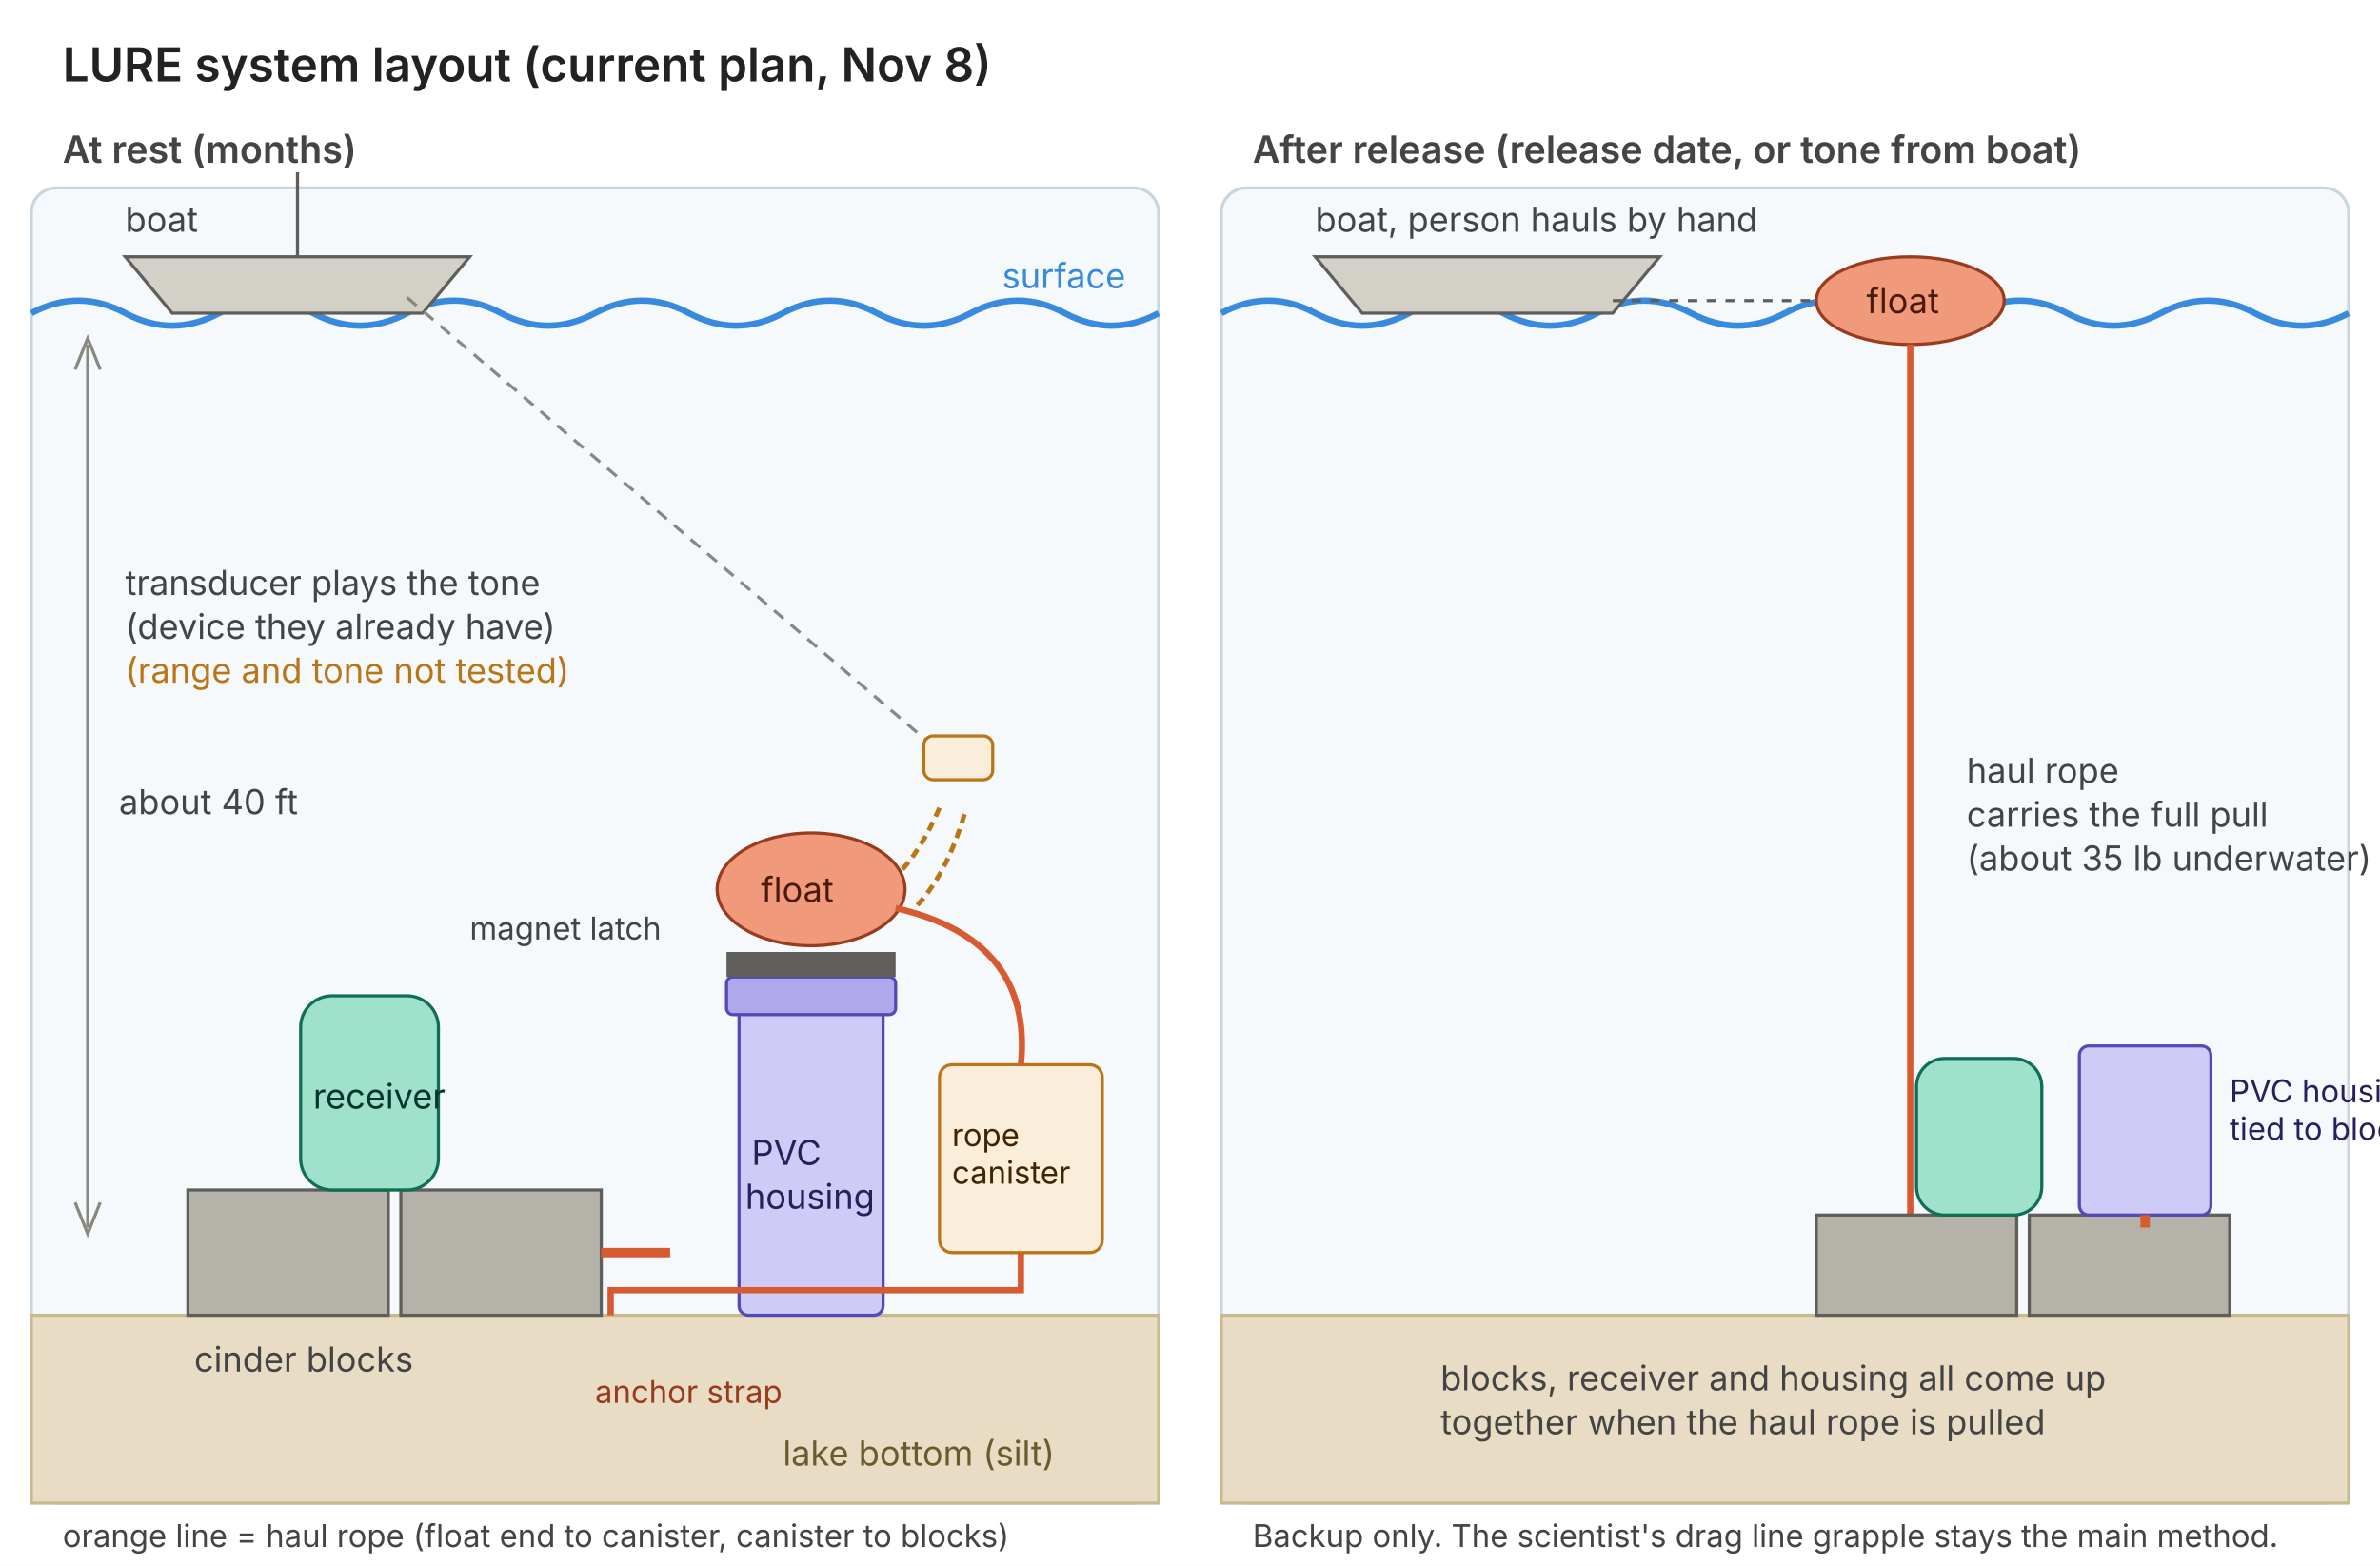
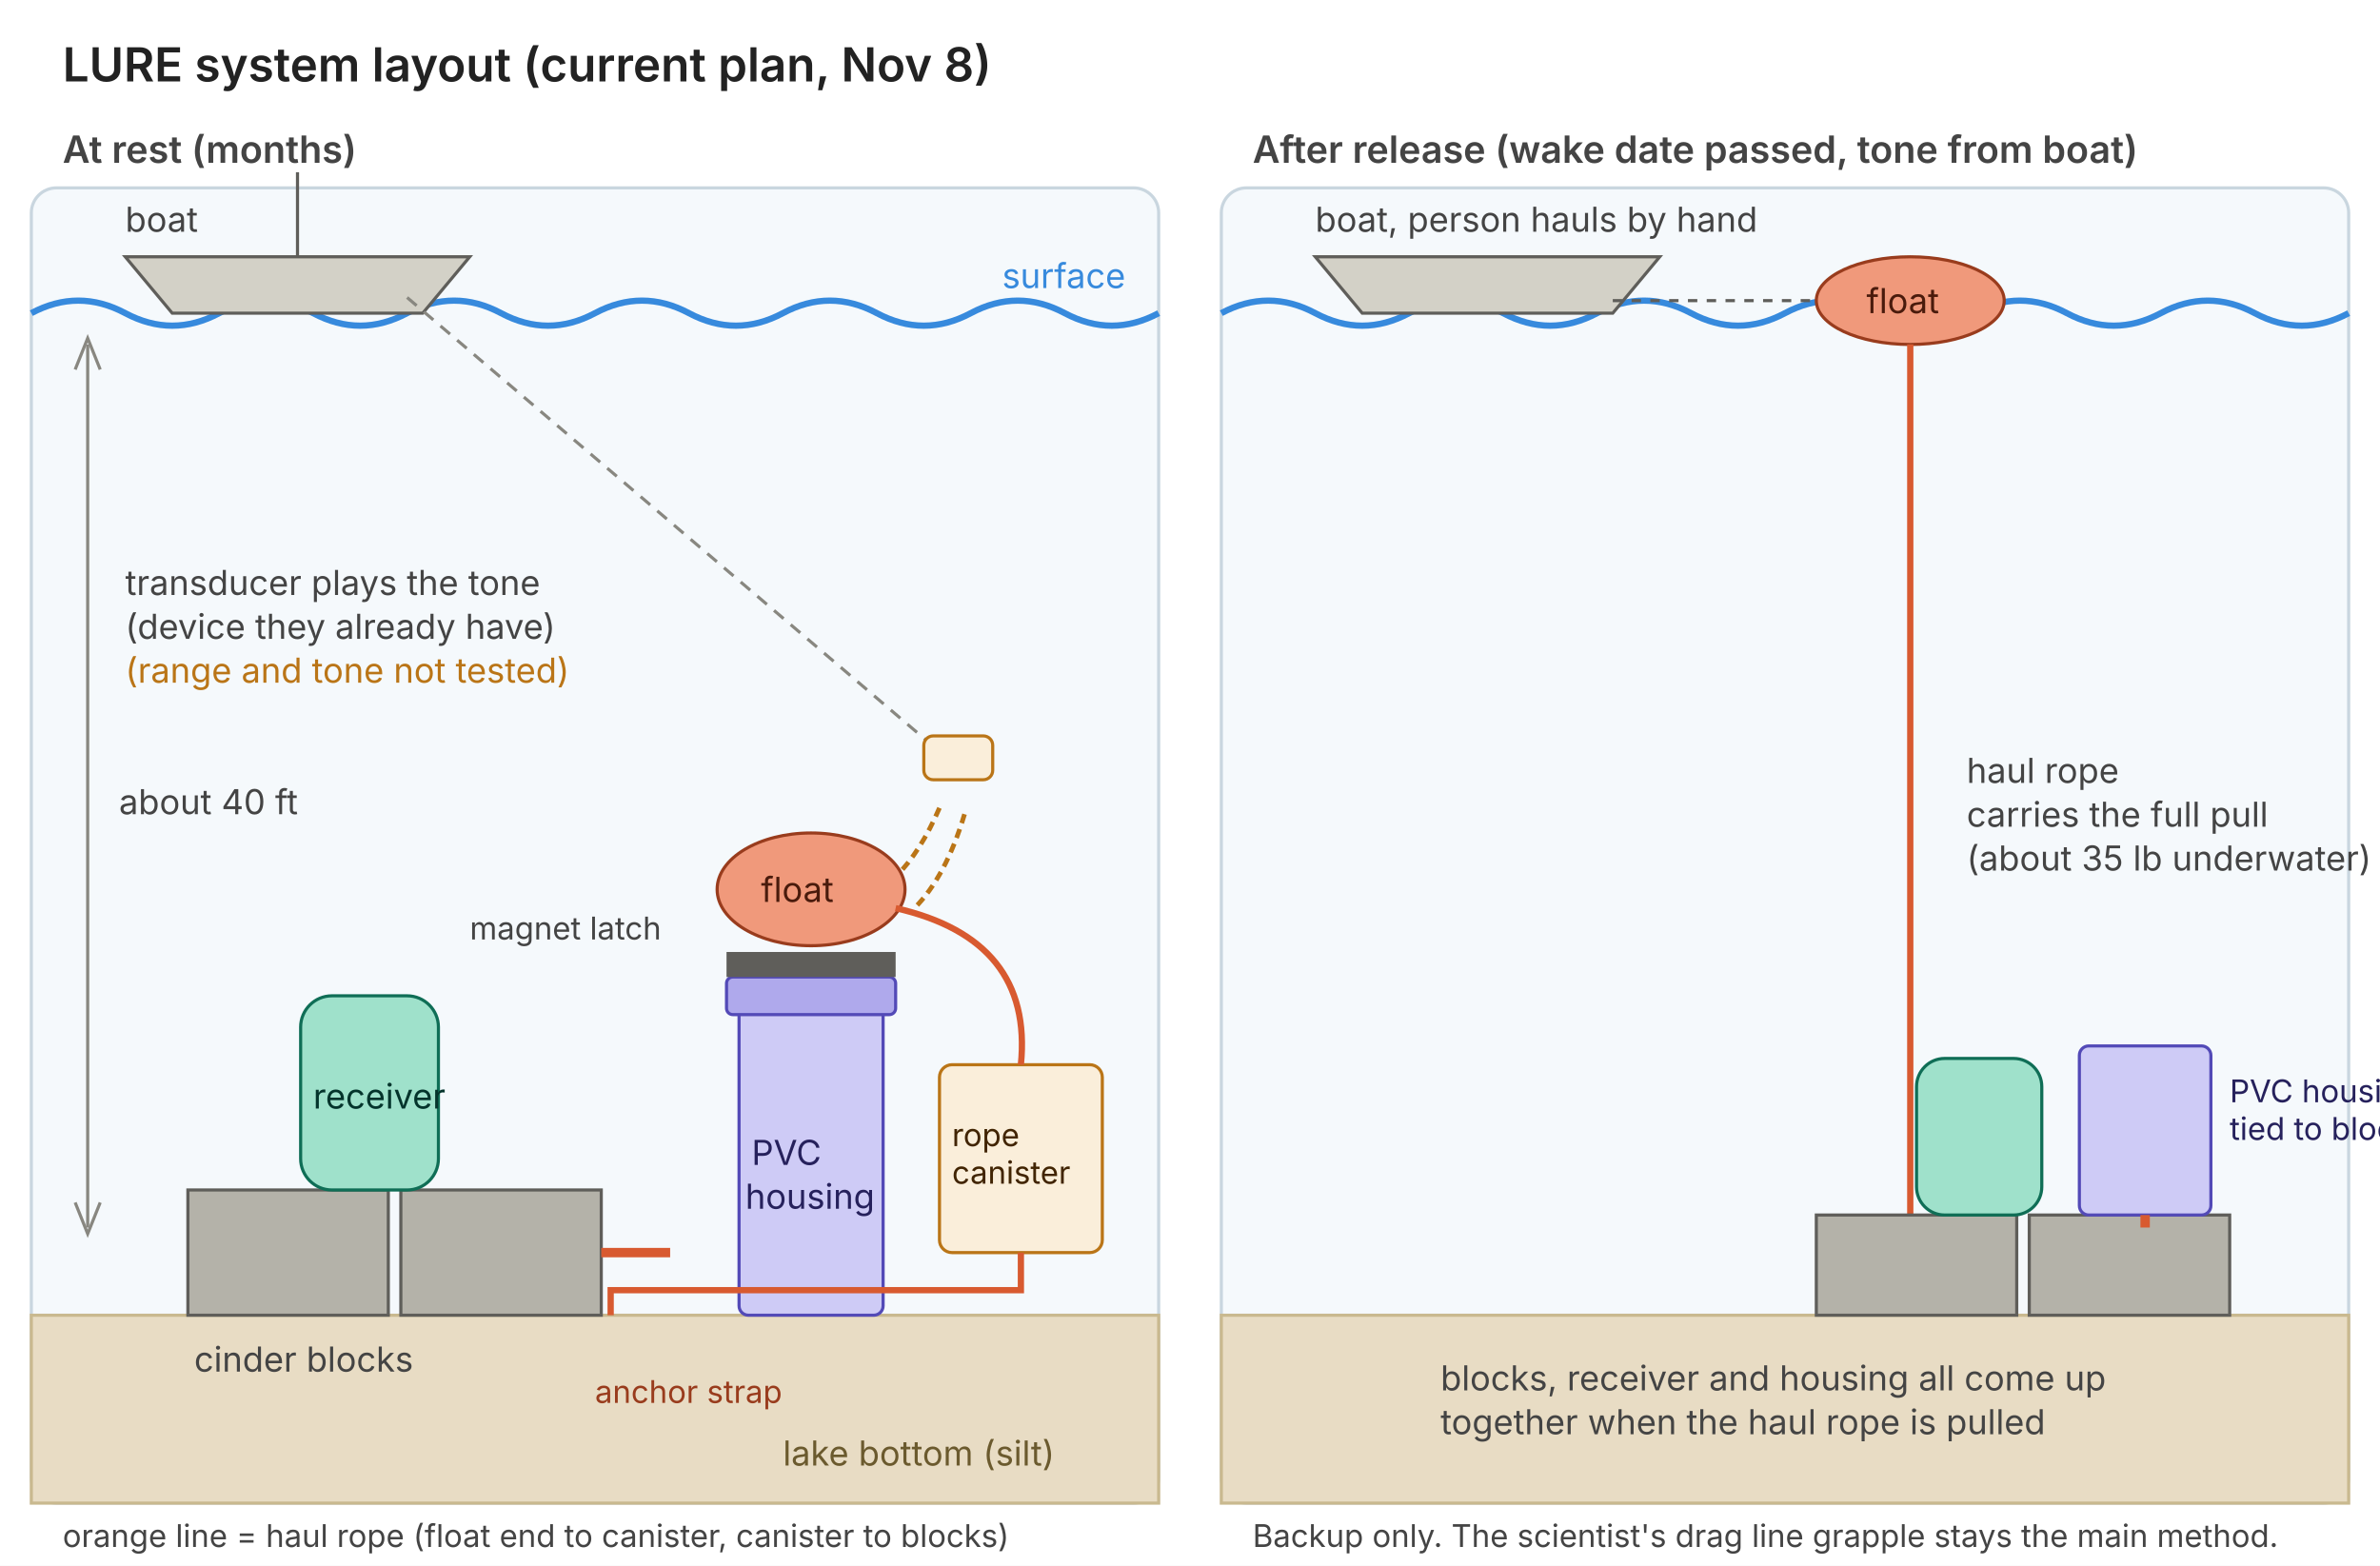
<svg xmlns="http://www.w3.org/2000/svg" viewBox="0 0 760 500" font-family="system-ui, -apple-system, Segoe UI, sans-serif" font-size="12">
  <rect width="760" height="500" fill="#ffffff" />
  <text x="20" y="26" font-size="15" font-weight="600" fill="#222">LURE system layout (current plan, Nov 8)</text>
  <text x="20" y="52" font-weight="600" fill="#444">At rest (months)</text>
  <rect x="10" y="60" width="360" height="420" rx="8" fill="#f5f9fc" stroke="#c9d6df" />
  <path d="M10 100 q15 -8 30 0 t30 0 t30 0 t30 0 t30 0 t30 0 t30 0 t30 0 t30 0 t30 0 t30 0 t30 0" fill="none" stroke="#378add" stroke-width="2" />
  <text x="320" y="92" fill="#378add" font-size="11">surface</text>
  <path d="M40 82 L150 82 L135 100 L55 100 Z" fill="#d3d1c7" stroke="#5f5e5a" />
  <line x1="95" y1="82" x2="95" y2="55" stroke="#5f5e5a" />
  <text x="40" y="74" font-size="11" fill="#444">boat</text>
  <line x1="130" y1="95" x2="300" y2="240" stroke="#888780" stroke-dasharray="4 3" />
  <rect x="295" y="235" width="22" height="14" rx="3" fill="#faeeda" stroke="#ba7517" />
  <text x="40" y="190" font-size="11" fill="#444">transducer plays the tone</text>
  <text x="40" y="204" font-size="11" fill="#444">(device they already have)</text>
  <text x="40" y="218" font-size="11" fill="#ba7517">(range and tone not tested)</text>
  <path d="M300 258 q-6 14 -14 22 M308 260 q-6 20 -16 30" fill="none" stroke="#ba7517" stroke-width="1.5" stroke-dasharray="3 2" />
  <line x1="28" y1="110" x2="28" y2="392" stroke="#888780" />
  <path d="M24 118 L28 108 L32 118 M24 384 L28 394 L32 384" fill="none" stroke="#888780" />
  <text x="38" y="260" font-size="11" fill="#444">about 40 ft</text>
  <rect x="10" y="420" width="360" height="60" fill="#e8dcc4" stroke="#c9b98f" />
  <text x="250" y="468" font-size="11" fill="#6b5a2e">lake bottom (silt)</text>
  <rect x="60" y="380" width="64" height="40" fill="#b4b2a9" stroke="#5f5e5a" />
  <rect x="128" y="380" width="64" height="40" fill="#b4b2a9" stroke="#5f5e5a" />
  <text x="62" y="438" font-size="11" fill="#444">cinder blocks</text>
  <rect x="96" y="318" width="44" height="62" rx="10" fill="#9fe1cb" stroke="#0f6e56" />
  <text x="100" y="354" font-size="11" fill="#04342c">receiver</text>
  <path d="M192 400 L214 400" stroke="#d85a30" stroke-width="3" />
  <text x="190" y="448" font-size="10" fill="#993c1d">anchor strap</text>
  <rect x="236" y="320" width="46" height="100" rx="3" fill="#cecbf6" stroke="#534ab7" />
  <rect x="232" y="312" width="54" height="12" rx="2" fill="#afa9ec" stroke="#534ab7" />
  <text x="240" y="372" font-size="11" fill="#26215c">PVC</text>
  <text x="238" y="386" font-size="11" fill="#26215c">housing</text>
  <rect x="232" y="304" width="54" height="8" fill="#5f5e5a" />
  <ellipse cx="259" cy="284" rx="30" ry="18" fill="#f0997b" stroke="#993c1d" />
  <text x="243" y="288" font-size="11" fill="#4a1b0c">float</text>
  <text x="150" y="300" font-size="10" fill="#444">magnet latch</text>
  <rect x="300" y="340" width="52" height="60" rx="4" fill="#faeeda" stroke="#ba7517" />
  <text x="304" y="366" font-size="10" fill="#412402">rope</text>
  <text x="304" y="378" font-size="10" fill="#412402">canister</text>
  <path d="M286 290 Q330 300 326 340" fill="none" stroke="#d85a30" stroke-width="2" />
  <path d="M326 400 L326 412 L195 412 L195 420" fill="none" stroke="#d85a30" stroke-width="2" />
  <text x="20" y="494" font-size="10" fill="#444">orange line = haul rope (float end to canister, canister to blocks)</text>
-   <text x="400" y="52" font-weight="600" fill="#444">After release (release date, or tone from boat)</text>
+   <text x="400" y="52" font-weight="600" fill="#444">After release (wake date passed, tone from boat)</text>
  <rect x="390" y="60" width="360" height="420" rx="8" fill="#f5f9fc" stroke="#c9d6df" />
  <path d="M390 100 q15 -8 30 0 t30 0 t30 0 t30 0 t30 0 t30 0 t30 0 t30 0 t30 0 t30 0 t30 0 t30 0" fill="none" stroke="#378add" stroke-width="2" />
  <path d="M420 82 L530 82 L515 100 L435 100 Z" fill="#d3d1c7" stroke="#5f5e5a" />
  <text x="420" y="74" font-size="11" fill="#444">boat, person hauls by hand</text>
  <ellipse cx="610" cy="96" rx="30" ry="14" fill="#f0997b" stroke="#993c1d" />
  <text x="596" y="100" font-size="11" fill="#4a1b0c">float</text>
  <line x1="610" y1="110" x2="610" y2="388" stroke="#d85a30" stroke-width="2" />
  <line x1="515" y1="96" x2="580" y2="96" stroke="#5f5e5a" stroke-dasharray="3 3" />
  <text x="628" y="250" font-size="11" fill="#444">haul rope</text>
  <text x="628" y="264" font-size="11" fill="#444">carries the full pull</text>
  <text x="628" y="278" font-size="11" fill="#444">(about 35 lb underwater)</text>
  <rect x="390" y="420" width="360" height="60" fill="#e8dcc4" stroke="#c9b98f" />
  <rect x="580" y="388" width="64" height="32" fill="#b4b2a9" stroke="#5f5e5a" />
  <rect x="648" y="388" width="64" height="32" fill="#b4b2a9" stroke="#5f5e5a" />
  <rect x="612" y="338" width="40" height="50" rx="9" fill="#9fe1cb" stroke="#0f6e56" />
  <rect x="664" y="334" width="42" height="54" rx="3" fill="#cecbf6" stroke="#534ab7" />
  <line x1="685" y1="388" x2="685" y2="392" stroke="#d85a30" stroke-width="3" />
  <text x="712" y="352" font-size="10" fill="#26215c">PVC housing</text>
  <text x="712" y="364" font-size="10" fill="#26215c">tied to blocks</text>
  <text x="460" y="444" font-size="11" fill="#444">blocks, receiver and housing all come up</text>
  <text x="460" y="458" font-size="11" fill="#444">together when the haul rope is pulled</text>
  <text x="400" y="494" font-size="10" fill="#444">Backup only. The scientist's drag line grapple stays the main method.</text>
</svg>
